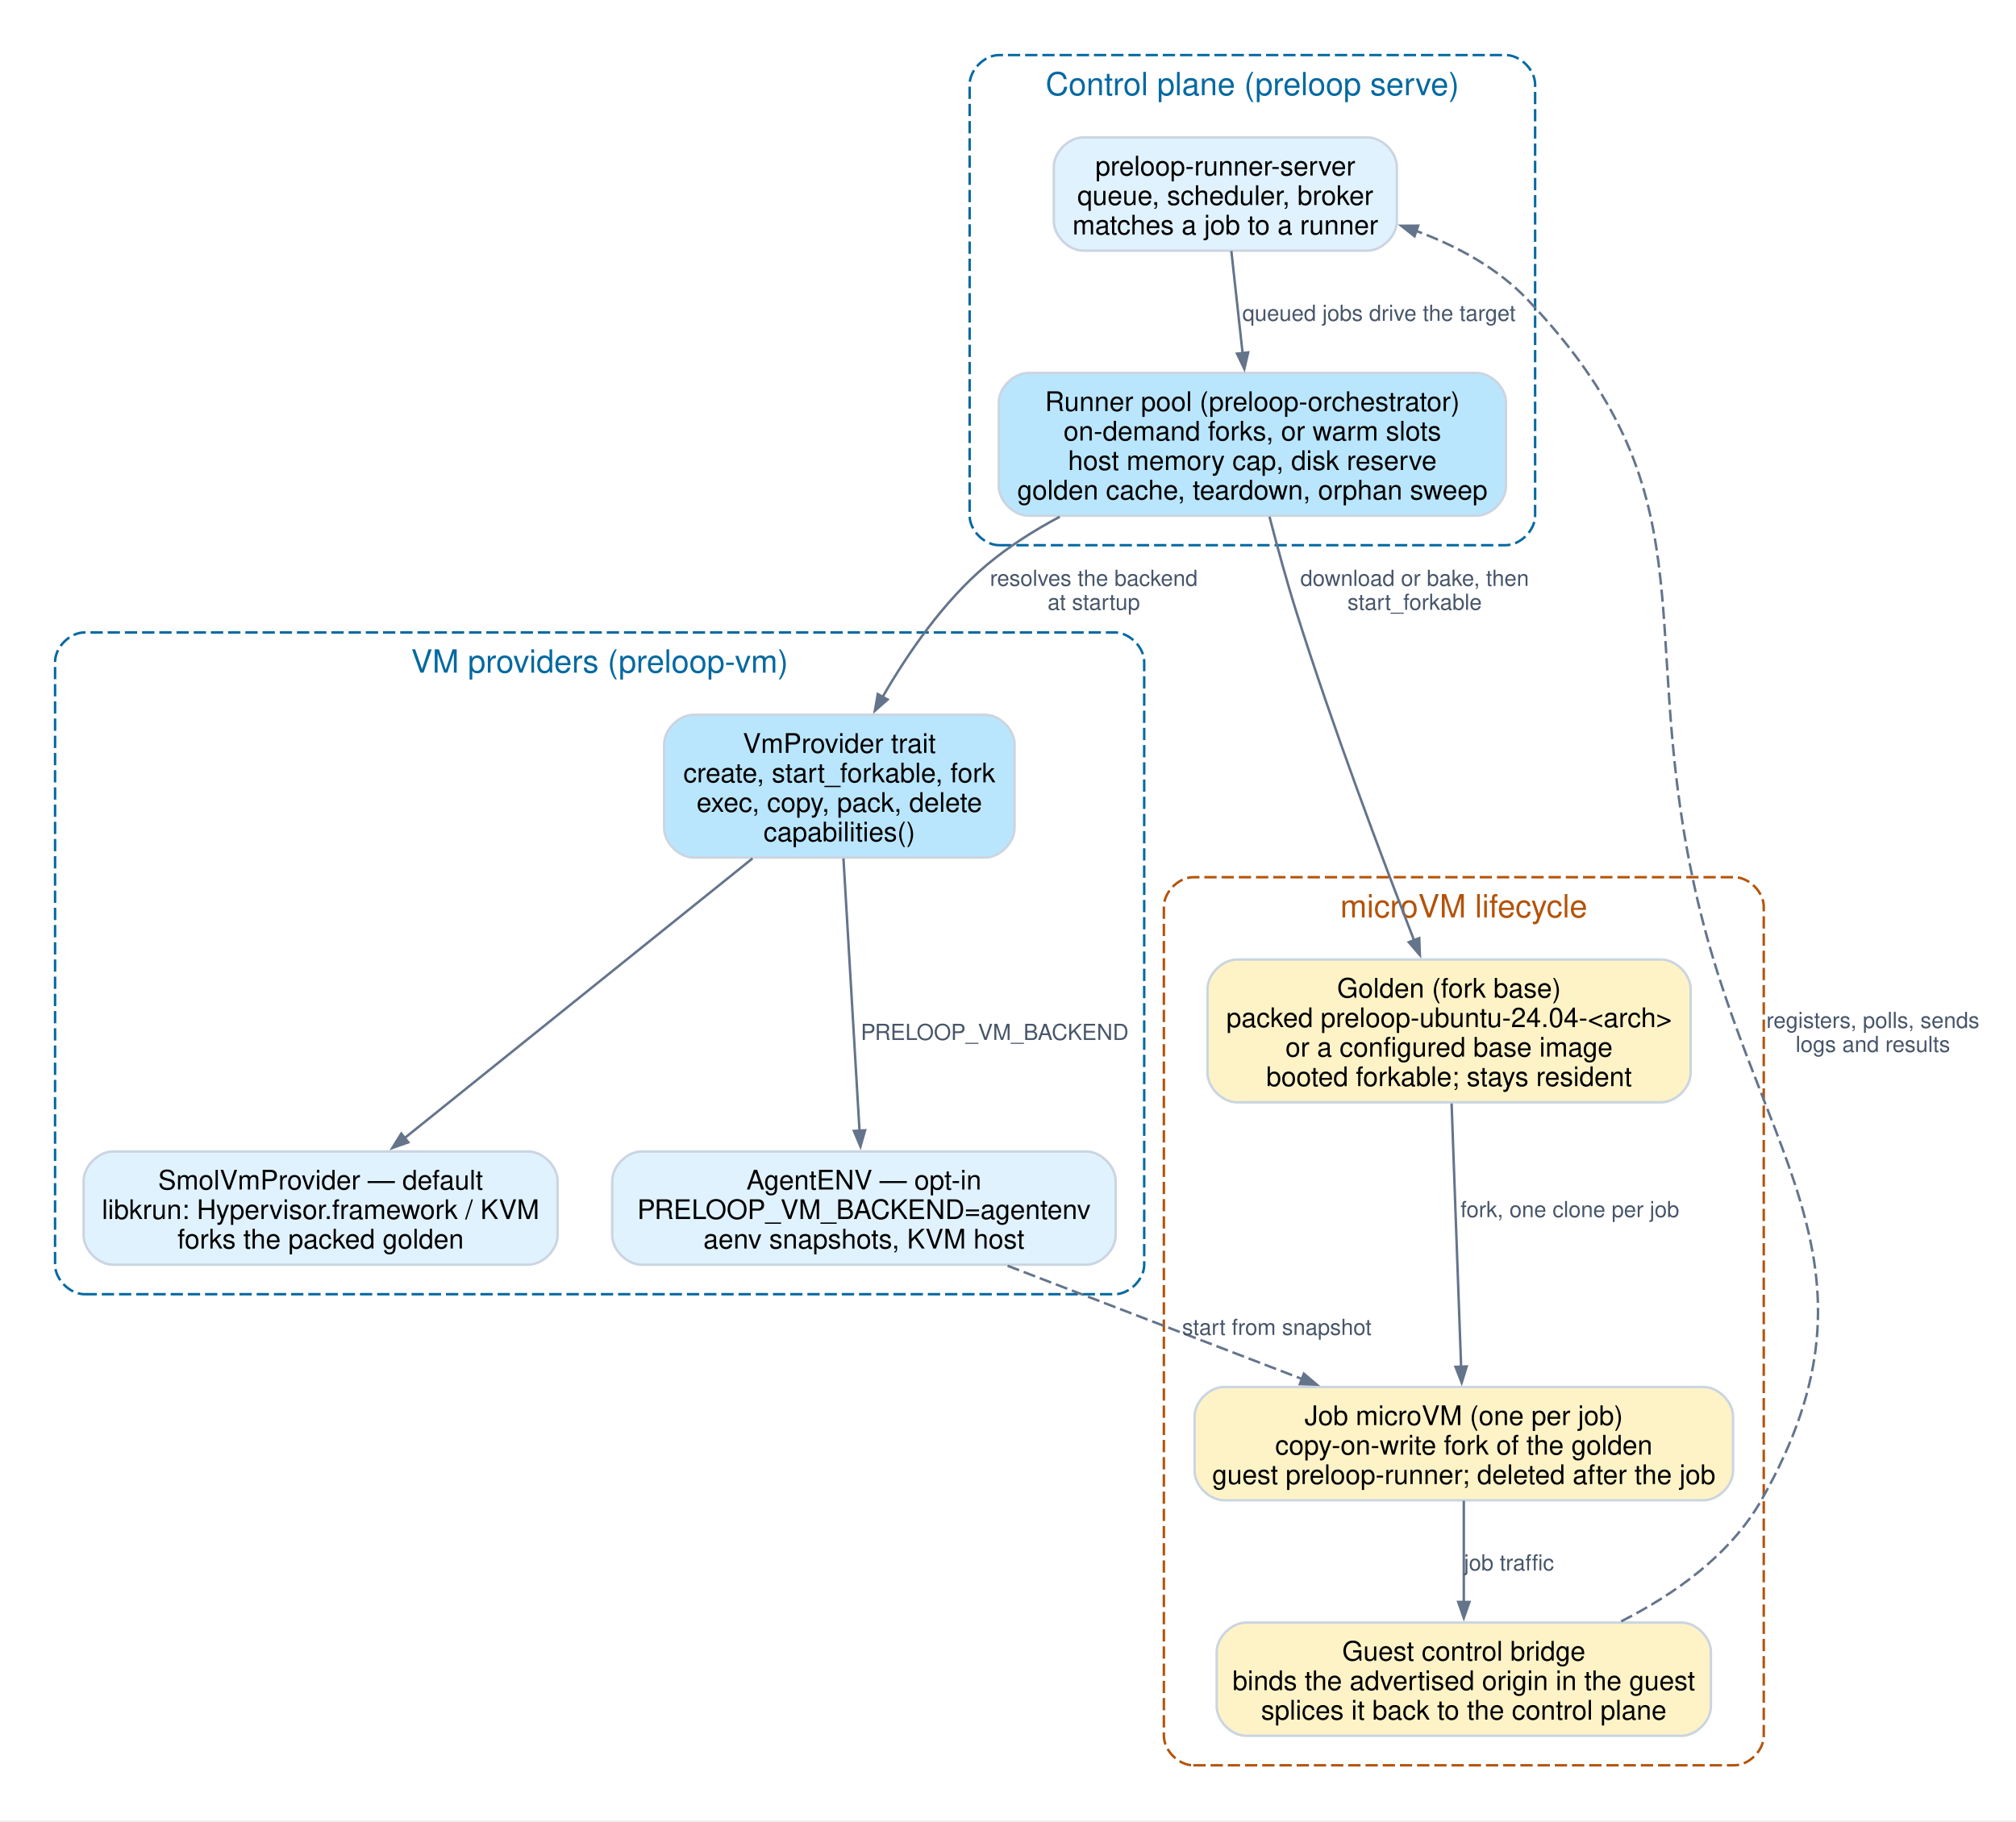
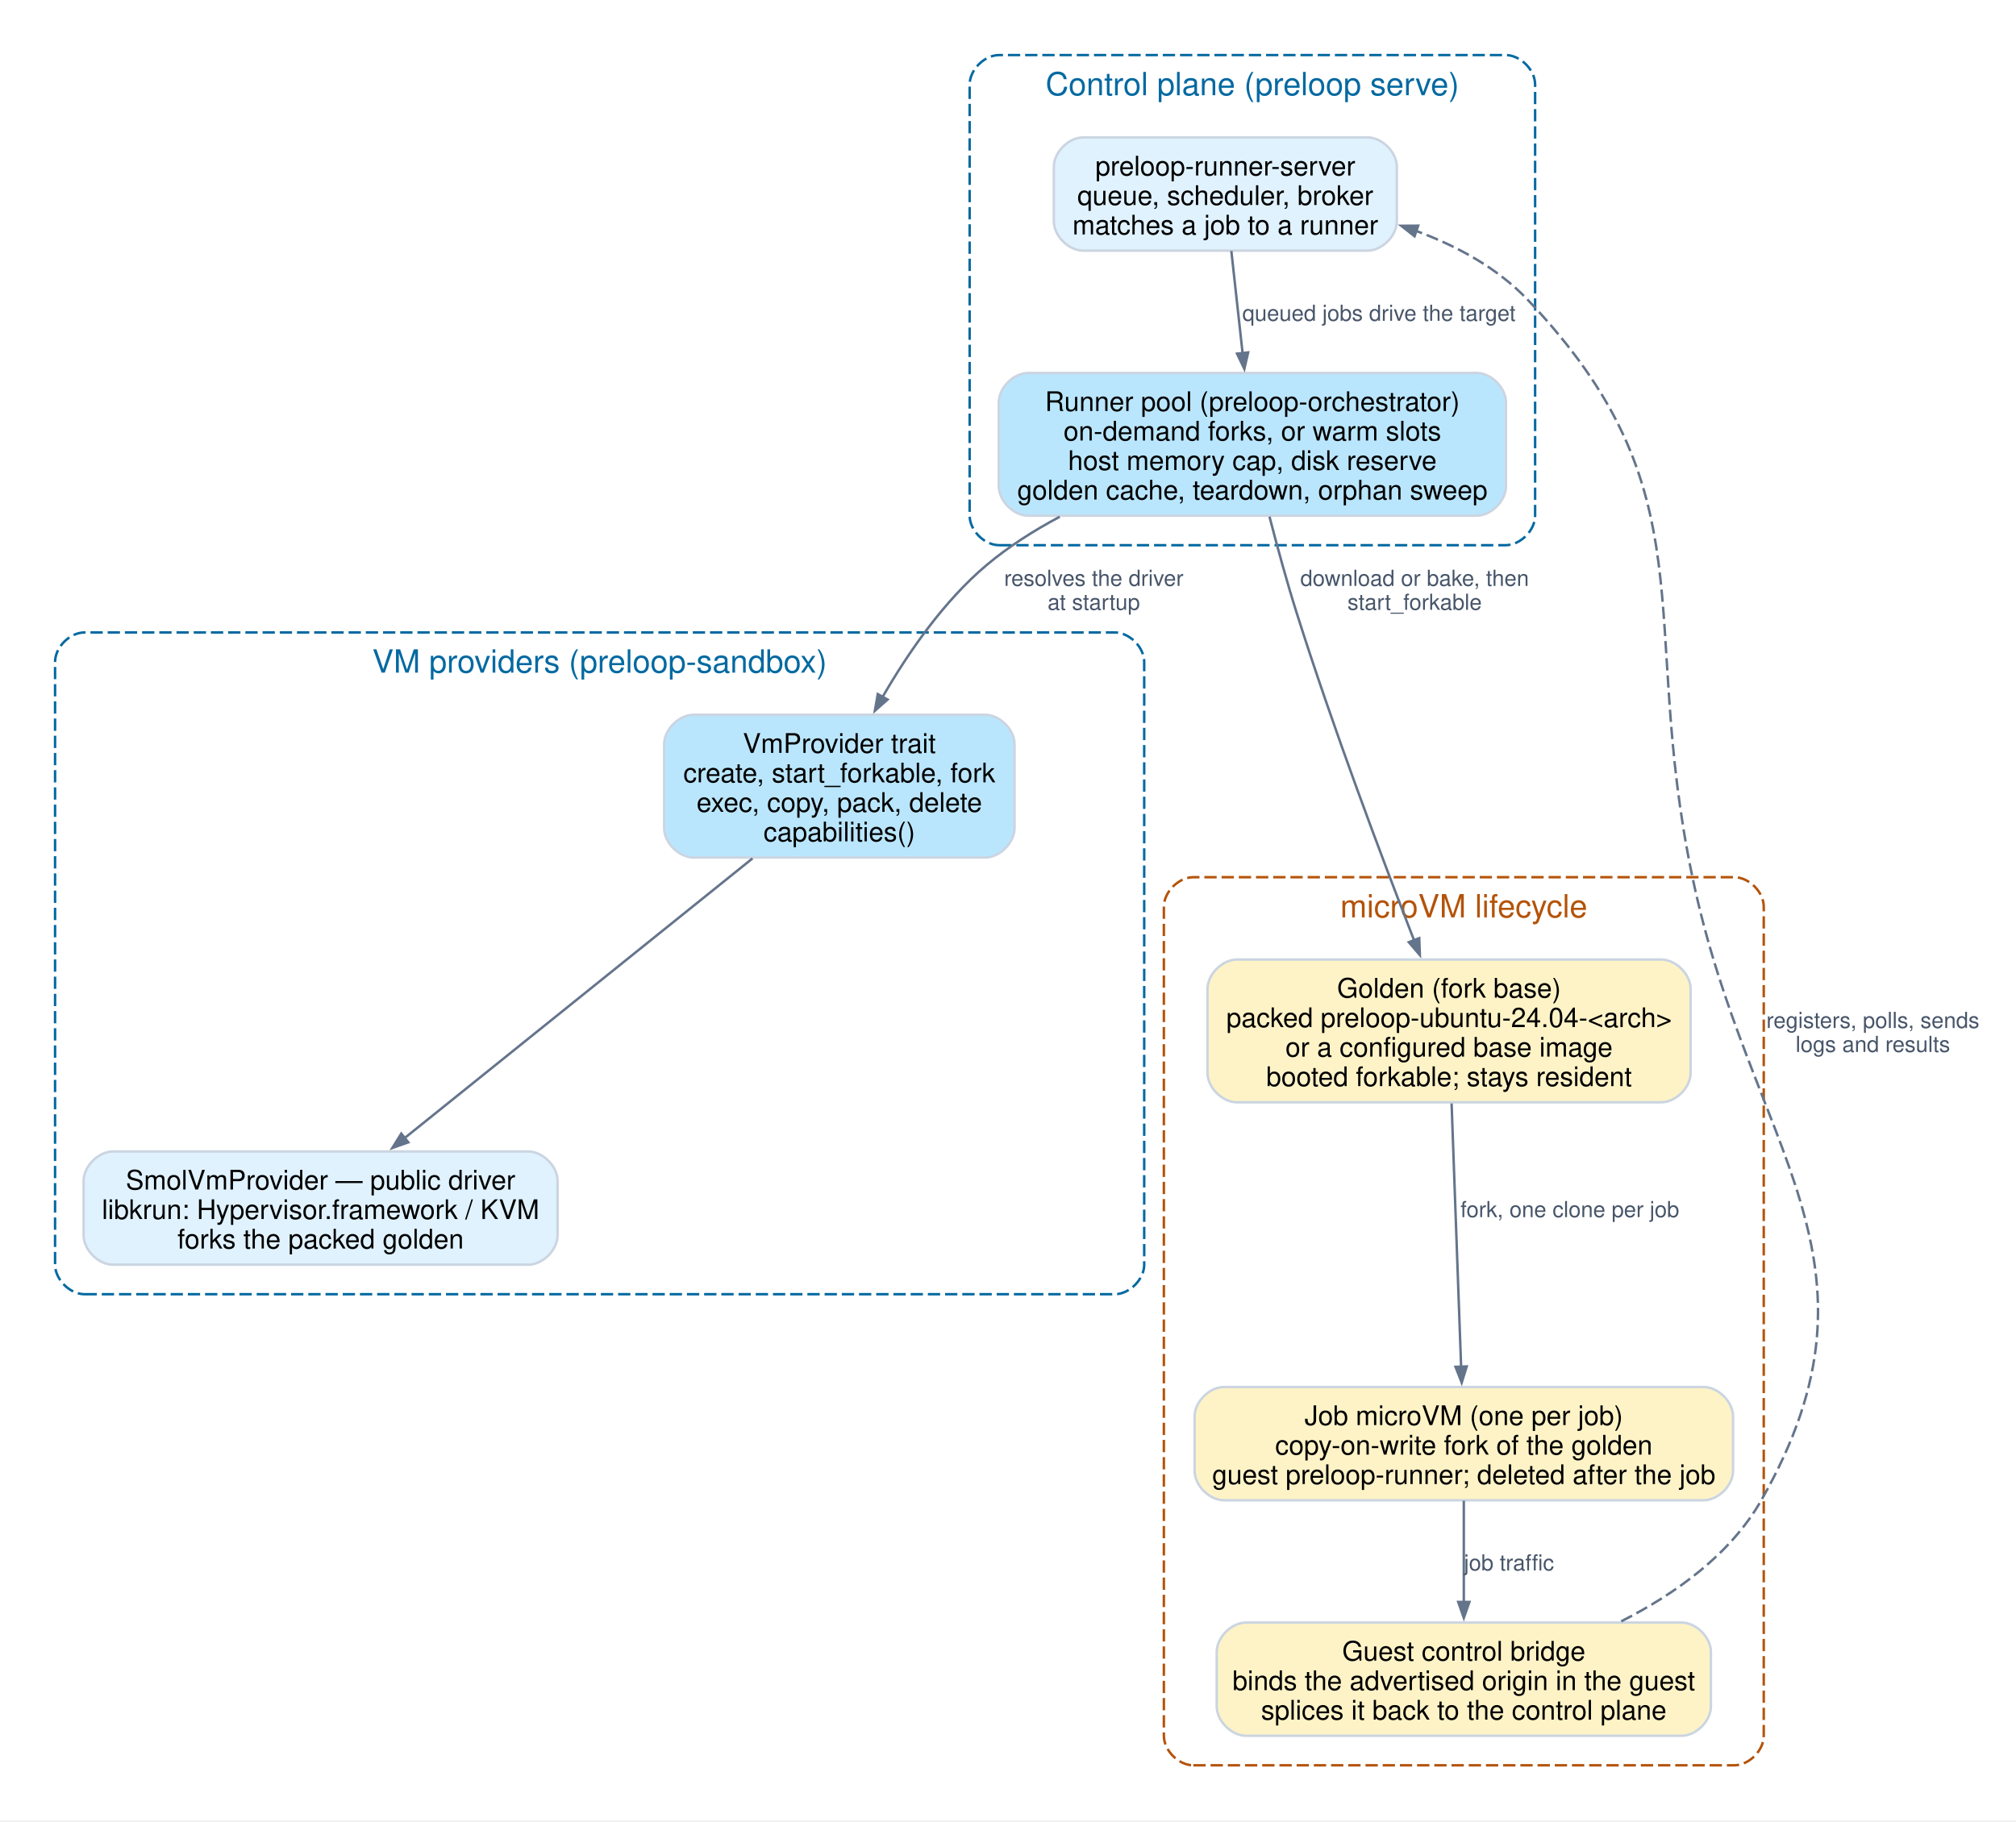
<svg xmlns="http://www.w3.org/2000/svg" width="820pt" height="741pt" viewBox="0.00 0.00 820.00 741.00">
  <g id="graph0" class="graph" transform="scale(1 1) rotate(0) translate(14.4 726.21)">
    <polygon fill="white" stroke="none" points="-14.4,14.4 -14.4,-726.21 806.04,-726.21 806.04,14.4 -14.4,14.4" />
    <g id="clust1" class="cluster">
      <path fill="white" stroke="#0369a1" stroke-dasharray="5,2" d="M392,-504.4C392,-504.4 598,-504.4 598,-504.4 604,-504.4 610,-510.4 610,-516.4 610,-516.4 610,-691.81 610,-691.81 610,-697.81 604,-703.81 598,-703.81 598,-703.81 392,-703.81 392,-703.81 386,-703.81 380,-697.81 380,-691.81 380,-691.81 380,-516.4 380,-516.4 380,-510.4 386,-504.4 392,-504.4" />
      <text xml:space="preserve" text-anchor="middle" x="495" y="-687.46" font-family="Helvetica,sans-Serif" font-size="13.00" fill="#0369a1">Control plane (preloop serve)</text>
    </g>
    <g id="clust2" class="cluster">
      <path fill="white" stroke="#0369a1" stroke-dasharray="5,2" d="M20,-199.66C20,-199.66 439,-199.66 439,-199.66 445,-199.66 451,-205.66 451,-211.66 451,-211.66 451,-456.9 451,-456.9 451,-462.9 445,-468.9 439,-468.9 439,-468.9 20,-468.9 20,-468.9 14,-468.9 8,-462.9 8,-456.9 8,-456.9 8,-211.66 8,-211.66 8,-205.66 14,-199.66 20,-199.66" />
-       <text xml:space="preserve" text-anchor="middle" x="229.5" y="-452.55" font-family="Helvetica,sans-Serif" font-size="13.00" fill="#0369a1">VM providers (preloop-vm)</text>
+       <text xml:space="preserve" text-anchor="middle" x="229.5" y="-452.55" font-family="Helvetica,sans-Serif" font-size="13.00" fill="#0369a1">VM providers (preloop-sandbox)</text>
    </g>
    <g id="clust4" class="cluster">
      <path fill="white" stroke="#b45309" stroke-dasharray="5,2" d="M471,-8C471,-8 691,-8 691,-8 697,-8 703,-14 703,-20 703,-20 703,-357.32 703,-357.32 703,-363.32 697,-369.32 691,-369.32 691,-369.32 471,-369.32 471,-369.32 465,-369.32 459,-363.32 459,-357.32 459,-357.32 459,-20 459,-20 459,-14 465,-8 471,-8" />
      <text xml:space="preserve" text-anchor="middle" x="581" y="-352.97" font-family="Helvetica,sans-Serif" font-size="13.00" fill="#b45309">microVM lifecycle</text>
    </g>
    <g id="node1" class="node">
      <path fill="#e0f2fe" stroke="#cbd5e1" d="M541.76,-670.31C541.76,-670.31 426.24,-670.31 426.24,-670.31 420.24,-670.31 414.24,-664.31 414.24,-658.31 414.24,-658.31 414.24,-636.23 414.24,-636.23 414.24,-630.23 420.24,-624.23 426.24,-624.23 426.24,-624.23 541.76,-624.23 541.76,-624.23 547.76,-624.23 553.76,-630.23 553.76,-636.23 553.76,-636.23 553.76,-658.31 553.76,-658.31 553.76,-664.31 547.76,-670.31 541.76,-670.31" />
      <text xml:space="preserve" text-anchor="middle" x="484" y="-654.82" font-family="Helvetica,sans-Serif" font-size="11.00">preloop-runner-server</text>
      <text xml:space="preserve" text-anchor="middle" x="484" y="-642.82" font-family="Helvetica,sans-Serif" font-size="11.00">queue, scheduler, broker</text>
      <text xml:space="preserve" text-anchor="middle" x="484" y="-630.82" font-family="Helvetica,sans-Serif" font-size="11.00">matches a job to a runner</text>
    </g>
    <g id="node2" class="node">
      <path fill="#bae6fd" stroke="#cbd5e1" d="M586.14,-574.48C586.14,-574.48 403.86,-574.48 403.86,-574.48 397.86,-574.48 391.86,-568.48 391.86,-562.48 391.86,-562.48 391.86,-528.4 391.86,-528.4 391.86,-522.4 397.86,-516.4 403.86,-516.4 403.86,-516.4 586.14,-516.4 586.14,-516.4 592.14,-516.4 598.14,-522.4 598.14,-528.4 598.14,-528.4 598.14,-562.48 598.14,-562.48 598.14,-568.48 592.14,-574.48 586.14,-574.48" />
      <text xml:space="preserve" text-anchor="middle" x="495" y="-558.99" font-family="Helvetica,sans-Serif" font-size="11.00">Runner pool (preloop-orchestrator)</text>
      <text xml:space="preserve" text-anchor="middle" x="495" y="-546.99" font-family="Helvetica,sans-Serif" font-size="11.00">on-demand forks, or warm slots</text>
      <text xml:space="preserve" text-anchor="middle" x="495" y="-534.99" font-family="Helvetica,sans-Serif" font-size="11.00">host memory cap, disk reserve</text>
      <text xml:space="preserve" text-anchor="middle" x="495" y="-522.99" font-family="Helvetica,sans-Serif" font-size="11.00">golden cache, teardown, orphan sweep</text>
    </g>
    <g id="edge1" class="edge">
      <path fill="none" stroke="#64748b" d="M486.44,-624.11C487.8,-611.8 489.52,-596.19 491.06,-582.19" />
      <polygon fill="#64748b" stroke="#64748b" points="493.28,-582.83 491.73,-576.12 488.76,-582.33 493.28,-582.83" />
      <text xml:space="preserve" text-anchor="middle" x="546.5" y="-595.68" font-family="Helvetica,sans-Serif" font-size="9.00" fill="#475569">queued jobs drive the target</text>
    </g>
    <g id="node3" class="node">
      <path fill="#bae6fd" stroke="#cbd5e1" d="M386.26,-435.4C386.26,-435.4 267.74,-435.4 267.74,-435.4 261.74,-435.4 255.74,-429.4 255.74,-423.4 255.74,-423.4 255.74,-389.32 255.74,-389.32 255.74,-383.32 261.74,-377.32 267.74,-377.32 267.74,-377.32 386.26,-377.32 386.26,-377.32 392.26,-377.32 398.26,-383.32 398.26,-389.32 398.26,-389.32 398.26,-423.4 398.26,-423.4 398.26,-429.4 392.26,-435.4 386.26,-435.4" />
      <text xml:space="preserve" text-anchor="middle" x="327" y="-419.91" font-family="Helvetica,sans-Serif" font-size="11.00">VmProvider trait</text>
      <text xml:space="preserve" text-anchor="middle" x="327" y="-407.91" font-family="Helvetica,sans-Serif" font-size="11.00">create, start_forkable, fork</text>
      <text xml:space="preserve" text-anchor="middle" x="327" y="-395.91" font-family="Helvetica,sans-Serif" font-size="11.00">exec, copy, pack, delete</text>
      <text xml:space="preserve" text-anchor="middle" x="327" y="-383.91" font-family="Helvetica,sans-Serif" font-size="11.00">capabilities()</text>
    </g>
    <g id="edge2" class="edge">
      <path fill="none" stroke="#64748b" d="M416.64,-515.97C406.1,-510.36 395.88,-503.85 387,-496.4 369.48,-481.7 354.97,-460.63 344.61,-442.68" />
      <polygon fill="#64748b" stroke="#64748b" points="346.61,-441.6 341.45,-437.04 342.64,-443.82 346.61,-441.6" />
-       <text xml:space="preserve" text-anchor="middle" x="430.5" y="-487.85" font-family="Helvetica,sans-Serif" font-size="9.00" fill="#475569">resolves the backend</text>
+       <text xml:space="preserve" text-anchor="middle" x="430.5" y="-487.85" font-family="Helvetica,sans-Serif" font-size="9.00" fill="#475569">resolves the driver</text>
      <text xml:space="preserve" text-anchor="middle" x="430.5" y="-478.1" font-family="Helvetica,sans-Serif" font-size="9.00" fill="#475569">at startup</text>
    </g>
    <g id="node6" class="node">
      <path fill="#fef3c7" stroke="#cbd5e1" d="M661.26,-335.82C661.26,-335.82 488.74,-335.82 488.74,-335.82 482.74,-335.82 476.74,-329.82 476.74,-323.82 476.74,-323.82 476.74,-289.74 476.74,-289.74 476.74,-283.74 482.74,-277.74 488.74,-277.74 488.74,-277.74 661.26,-277.74 661.26,-277.74 667.26,-277.74 673.26,-283.74 673.26,-289.74 673.26,-289.74 673.26,-323.82 673.26,-323.82 673.26,-329.82 667.26,-335.82 661.26,-335.82" />
      <text xml:space="preserve" text-anchor="middle" x="575" y="-320.33" font-family="Helvetica,sans-Serif" font-size="11.00">Golden (fork base)</text>
      <text xml:space="preserve" text-anchor="middle" x="575" y="-308.33" font-family="Helvetica,sans-Serif" font-size="11.00">packed preloop-ubuntu-24.04-&lt;arch&gt;</text>
      <text xml:space="preserve" text-anchor="middle" x="575" y="-296.33" font-family="Helvetica,sans-Serif" font-size="11.00">or a configured base image</text>
      <text xml:space="preserve" text-anchor="middle" x="575" y="-284.33" font-family="Helvetica,sans-Serif" font-size="11.00">booted forkable; stays resident</text>
    </g>
    <g id="edge5" class="edge">
      <path fill="none" stroke="#64748b" d="M501.96,-516.01C505.09,-503.89 508.98,-489.63 513,-476.9 527.71,-430.32 547.55,-377.63 560.78,-343.62" />
      <polygon fill="#64748b" stroke="#64748b" points="562.87,-344.53 563.12,-337.64 558.63,-342.87 562.87,-344.53" />
      <text xml:space="preserve" text-anchor="middle" x="561" y="-487.85" font-family="Helvetica,sans-Serif" font-size="9.00" fill="#475569">download or bake, then</text>
      <text xml:space="preserve" text-anchor="middle" x="561" y="-478.1" font-family="Helvetica,sans-Serif" font-size="9.00" fill="#475569">start_forkable</text>
    </g>
    <g id="node4" class="node">
      <path fill="#e0f2fe" stroke="#cbd5e1" d="M200.39,-257.74C200.39,-257.74 31.61,-257.74 31.61,-257.74 25.61,-257.74 19.61,-251.74 19.61,-245.74 19.61,-245.74 19.61,-223.66 19.61,-223.66 19.61,-217.66 25.61,-211.66 31.61,-211.66 31.61,-211.66 200.39,-211.66 200.39,-211.66 206.39,-211.66 212.39,-217.66 212.39,-223.66 212.39,-223.66 212.39,-245.74 212.39,-245.74 212.39,-251.74 206.39,-257.74 200.39,-257.74" />
-       <text xml:space="preserve" text-anchor="middle" x="116" y="-242.25" font-family="Helvetica,sans-Serif" font-size="11.00">SmolVmProvider — default</text>
+       <text xml:space="preserve" text-anchor="middle" x="116" y="-242.25" font-family="Helvetica,sans-Serif" font-size="11.00">SmolVmProvider — public driver</text>
      <text xml:space="preserve" text-anchor="middle" x="116" y="-230.25" font-family="Helvetica,sans-Serif" font-size="11.00">libkrun: Hypervisor.framework / KVM</text>
      <text xml:space="preserve" text-anchor="middle" x="116" y="-218.25" font-family="Helvetica,sans-Serif" font-size="11.00">forks the packed golden</text>
    </g>
    <g id="edge3" class="edge">
      <path fill="none" stroke="#64748b" d="M291.68,-376.96C252.26,-345.26 188.91,-294.33 150.02,-263.06" />
      <polygon fill="#64748b" stroke="#64748b" points="151.67,-261.46 145.18,-259.16 148.82,-265.01 151.67,-261.46" />
    </g>
-     <g id="node5" class="node">
-       <path fill="#e0f2fe" stroke="#cbd5e1" d="M427.39,-257.74C427.39,-257.74 246.61,-257.74 246.61,-257.74 240.61,-257.74 234.61,-251.74 234.61,-245.74 234.61,-245.74 234.61,-223.66 234.61,-223.66 234.61,-217.66 240.61,-211.66 246.61,-211.66 246.61,-211.66 427.39,-211.66 427.39,-211.66 433.39,-211.66 439.39,-217.66 439.39,-223.66 439.39,-223.66 439.39,-245.74 439.39,-245.74 439.39,-251.74 433.39,-257.74 427.39,-257.74" />
-       <text xml:space="preserve" text-anchor="middle" x="337" y="-242.25" font-family="Helvetica,sans-Serif" font-size="11.00">AgentENV — opt-in</text>
-       <text xml:space="preserve" text-anchor="middle" x="337" y="-230.25" font-family="Helvetica,sans-Serif" font-size="11.00">PRELOOP_VM_BACKEND=agentenv</text>
-       <text xml:space="preserve" text-anchor="middle" x="337" y="-218.25" font-family="Helvetica,sans-Serif" font-size="11.00">aenv snapshots, KVM host</text>
-     </g>
-     <g id="edge4" class="edge">
-       <path fill="none" stroke="#64748b" d="M328.67,-376.96C330.48,-346.31 333.35,-297.66 335.2,-266.21" />
-       <polygon fill="#64748b" stroke="#64748b" points="337.47,-266.35 335.58,-259.73 332.93,-266.08 337.47,-266.35" />
-       <text xml:space="preserve" text-anchor="middle" x="390.19" y="-303.1" font-family="Helvetica,sans-Serif" font-size="9.00" fill="#475569">PRELOOP_VM_BACKEND</text>
-     </g>
    <g id="node7" class="node">
      <path fill="#fef3c7" stroke="#cbd5e1" d="M678.51,-161.91C678.51,-161.91 483.49,-161.91 483.49,-161.91 477.49,-161.91 471.49,-155.91 471.49,-149.91 471.49,-149.91 471.49,-127.83 471.49,-127.83 471.49,-121.83 477.49,-115.83 483.49,-115.83 483.49,-115.83 678.51,-115.83 678.51,-115.83 684.51,-115.83 690.51,-121.83 690.51,-127.83 690.51,-127.83 690.51,-149.91 690.51,-149.91 690.51,-155.91 684.51,-161.91 678.51,-161.91" />
      <text xml:space="preserve" text-anchor="middle" x="581" y="-146.42" font-family="Helvetica,sans-Serif" font-size="11.00">Job microVM (one per job)</text>
      <text xml:space="preserve" text-anchor="middle" x="581" y="-134.42" font-family="Helvetica,sans-Serif" font-size="11.00">copy-on-write fork of the golden</text>
      <text xml:space="preserve" text-anchor="middle" x="581" y="-122.42" font-family="Helvetica,sans-Serif" font-size="11.00">guest preloop-runner; deleted after the job</text>
-     </g>
-     <g id="edge7" class="edge">
-       <path fill="none" stroke="#64748b" stroke-dasharray="5,2" d="M395.44,-211.23C431.53,-197.35 477.9,-179.52 515.26,-165.15" />
-       <polygon fill="#64748b" stroke="#64748b" points="515.95,-167.32 521.2,-162.87 514.31,-163.08 515.95,-167.32" />
-       <text xml:space="preserve" text-anchor="middle" x="504.94" y="-183.11" font-family="Helvetica,sans-Serif" font-size="9.00" fill="#475569">start from snapshot</text>
    </g>
    <g id="edge6" class="edge">
      <path fill="none" stroke="#64748b" d="M576.03,-277.26C577.11,-247.32 578.81,-200.45 579.91,-169.94" />
      <polygon fill="#64748b" stroke="#64748b" points="582.18,-170.27 580.14,-163.69 577.63,-170.11 582.18,-170.27" />
      <text xml:space="preserve" text-anchor="middle" x="624.14" y="-231.02" font-family="Helvetica,sans-Serif" font-size="9.00" fill="#475569">fork, one clone per job</text>
    </g>
    <g id="node8" class="node">
      <path fill="#fef3c7" stroke="#cbd5e1" d="M669.51,-66.08C669.51,-66.08 492.49,-66.08 492.49,-66.08 486.49,-66.08 480.49,-60.08 480.49,-54.08 480.49,-54.08 480.49,-32 480.49,-32 480.49,-26 486.49,-20 492.49,-20 492.49,-20 669.51,-20 669.51,-20 675.51,-20 681.51,-26 681.51,-32 681.51,-32 681.51,-54.08 681.51,-54.08 681.51,-60.08 675.51,-66.08 669.51,-66.08" />
      <text xml:space="preserve" text-anchor="middle" x="581" y="-50.59" font-family="Helvetica,sans-Serif" font-size="11.00">Guest control bridge</text>
      <text xml:space="preserve" text-anchor="middle" x="581" y="-38.59" font-family="Helvetica,sans-Serif" font-size="11.00">binds the advertised origin in the guest</text>
      <text xml:space="preserve" text-anchor="middle" x="581" y="-26.59" font-family="Helvetica,sans-Serif" font-size="11.00">splices it back to the control plane</text>
    </g>
    <g id="edge8" class="edge">
      <path fill="none" stroke="#64748b" d="M581,-115.63C581,-103.22 581,-87.59 581,-74.1" />
      <polygon fill="#64748b" stroke="#64748b" points="583.28,-74.46 581,-67.96 578.73,-74.46 583.28,-74.46" />
      <text xml:space="preserve" text-anchor="middle" x="599.38" y="-87.28" font-family="Helvetica,sans-Serif" font-size="9.00" fill="#475569">job traffic</text>
    </g>
    <g id="edge9" class="edge">
      <path fill="none" stroke="#64748b" stroke-dasharray="5,2" d="M645.02,-66.57C667.1,-77.77 689.43,-93.76 702,-115.83 758.09,-214.33 697.19,-258.37 674,-369.32 651.79,-475.59 681.77,-525.51 607,-604.23 594.69,-617.19 578.23,-626.15 561.36,-632.35" />
      <polygon fill="#64748b" stroke="#64748b" points="560.96,-630.09 555.55,-634.35 562.44,-634.39 560.96,-630.09" />
      <text xml:space="preserve" text-anchor="middle" x="747.39" y="-307.98" font-family="Helvetica,sans-Serif" font-size="9.00" fill="#475569">registers, polls, sends</text>
      <text xml:space="preserve" text-anchor="middle" x="747.39" y="-298.23" font-family="Helvetica,sans-Serif" font-size="9.00" fill="#475569">logs and results</text>
    </g>
  </g>
</svg>
